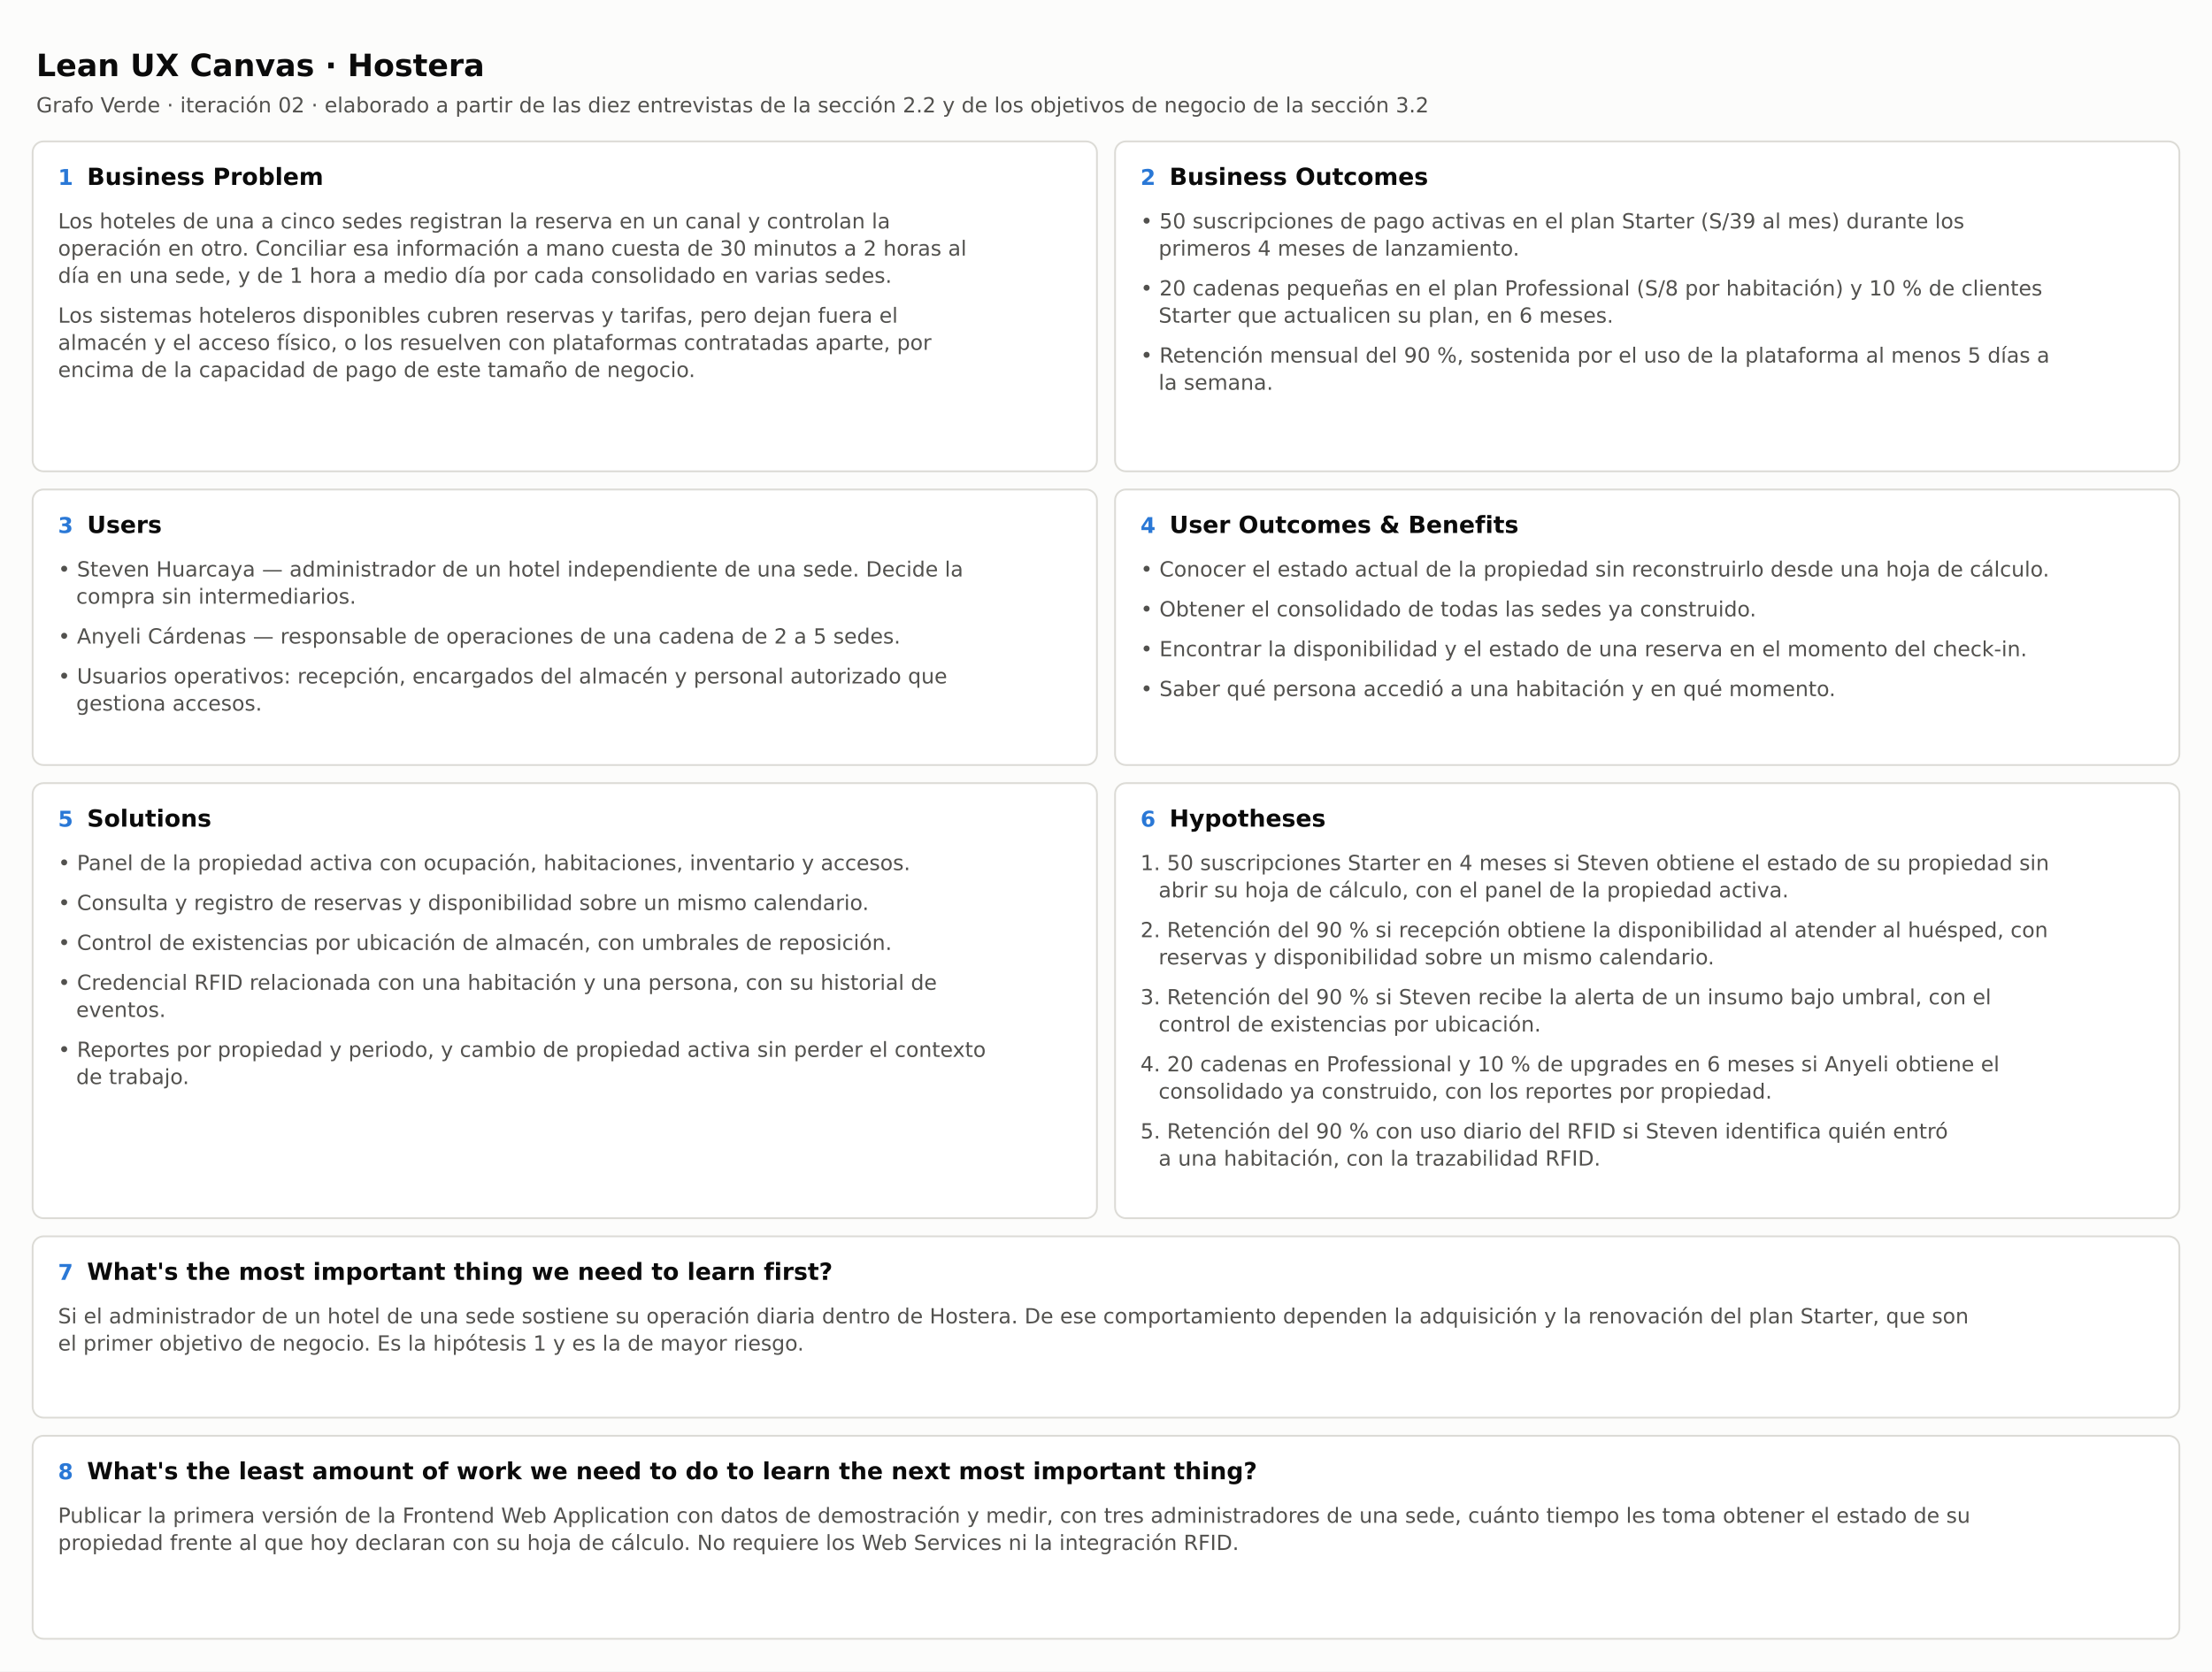
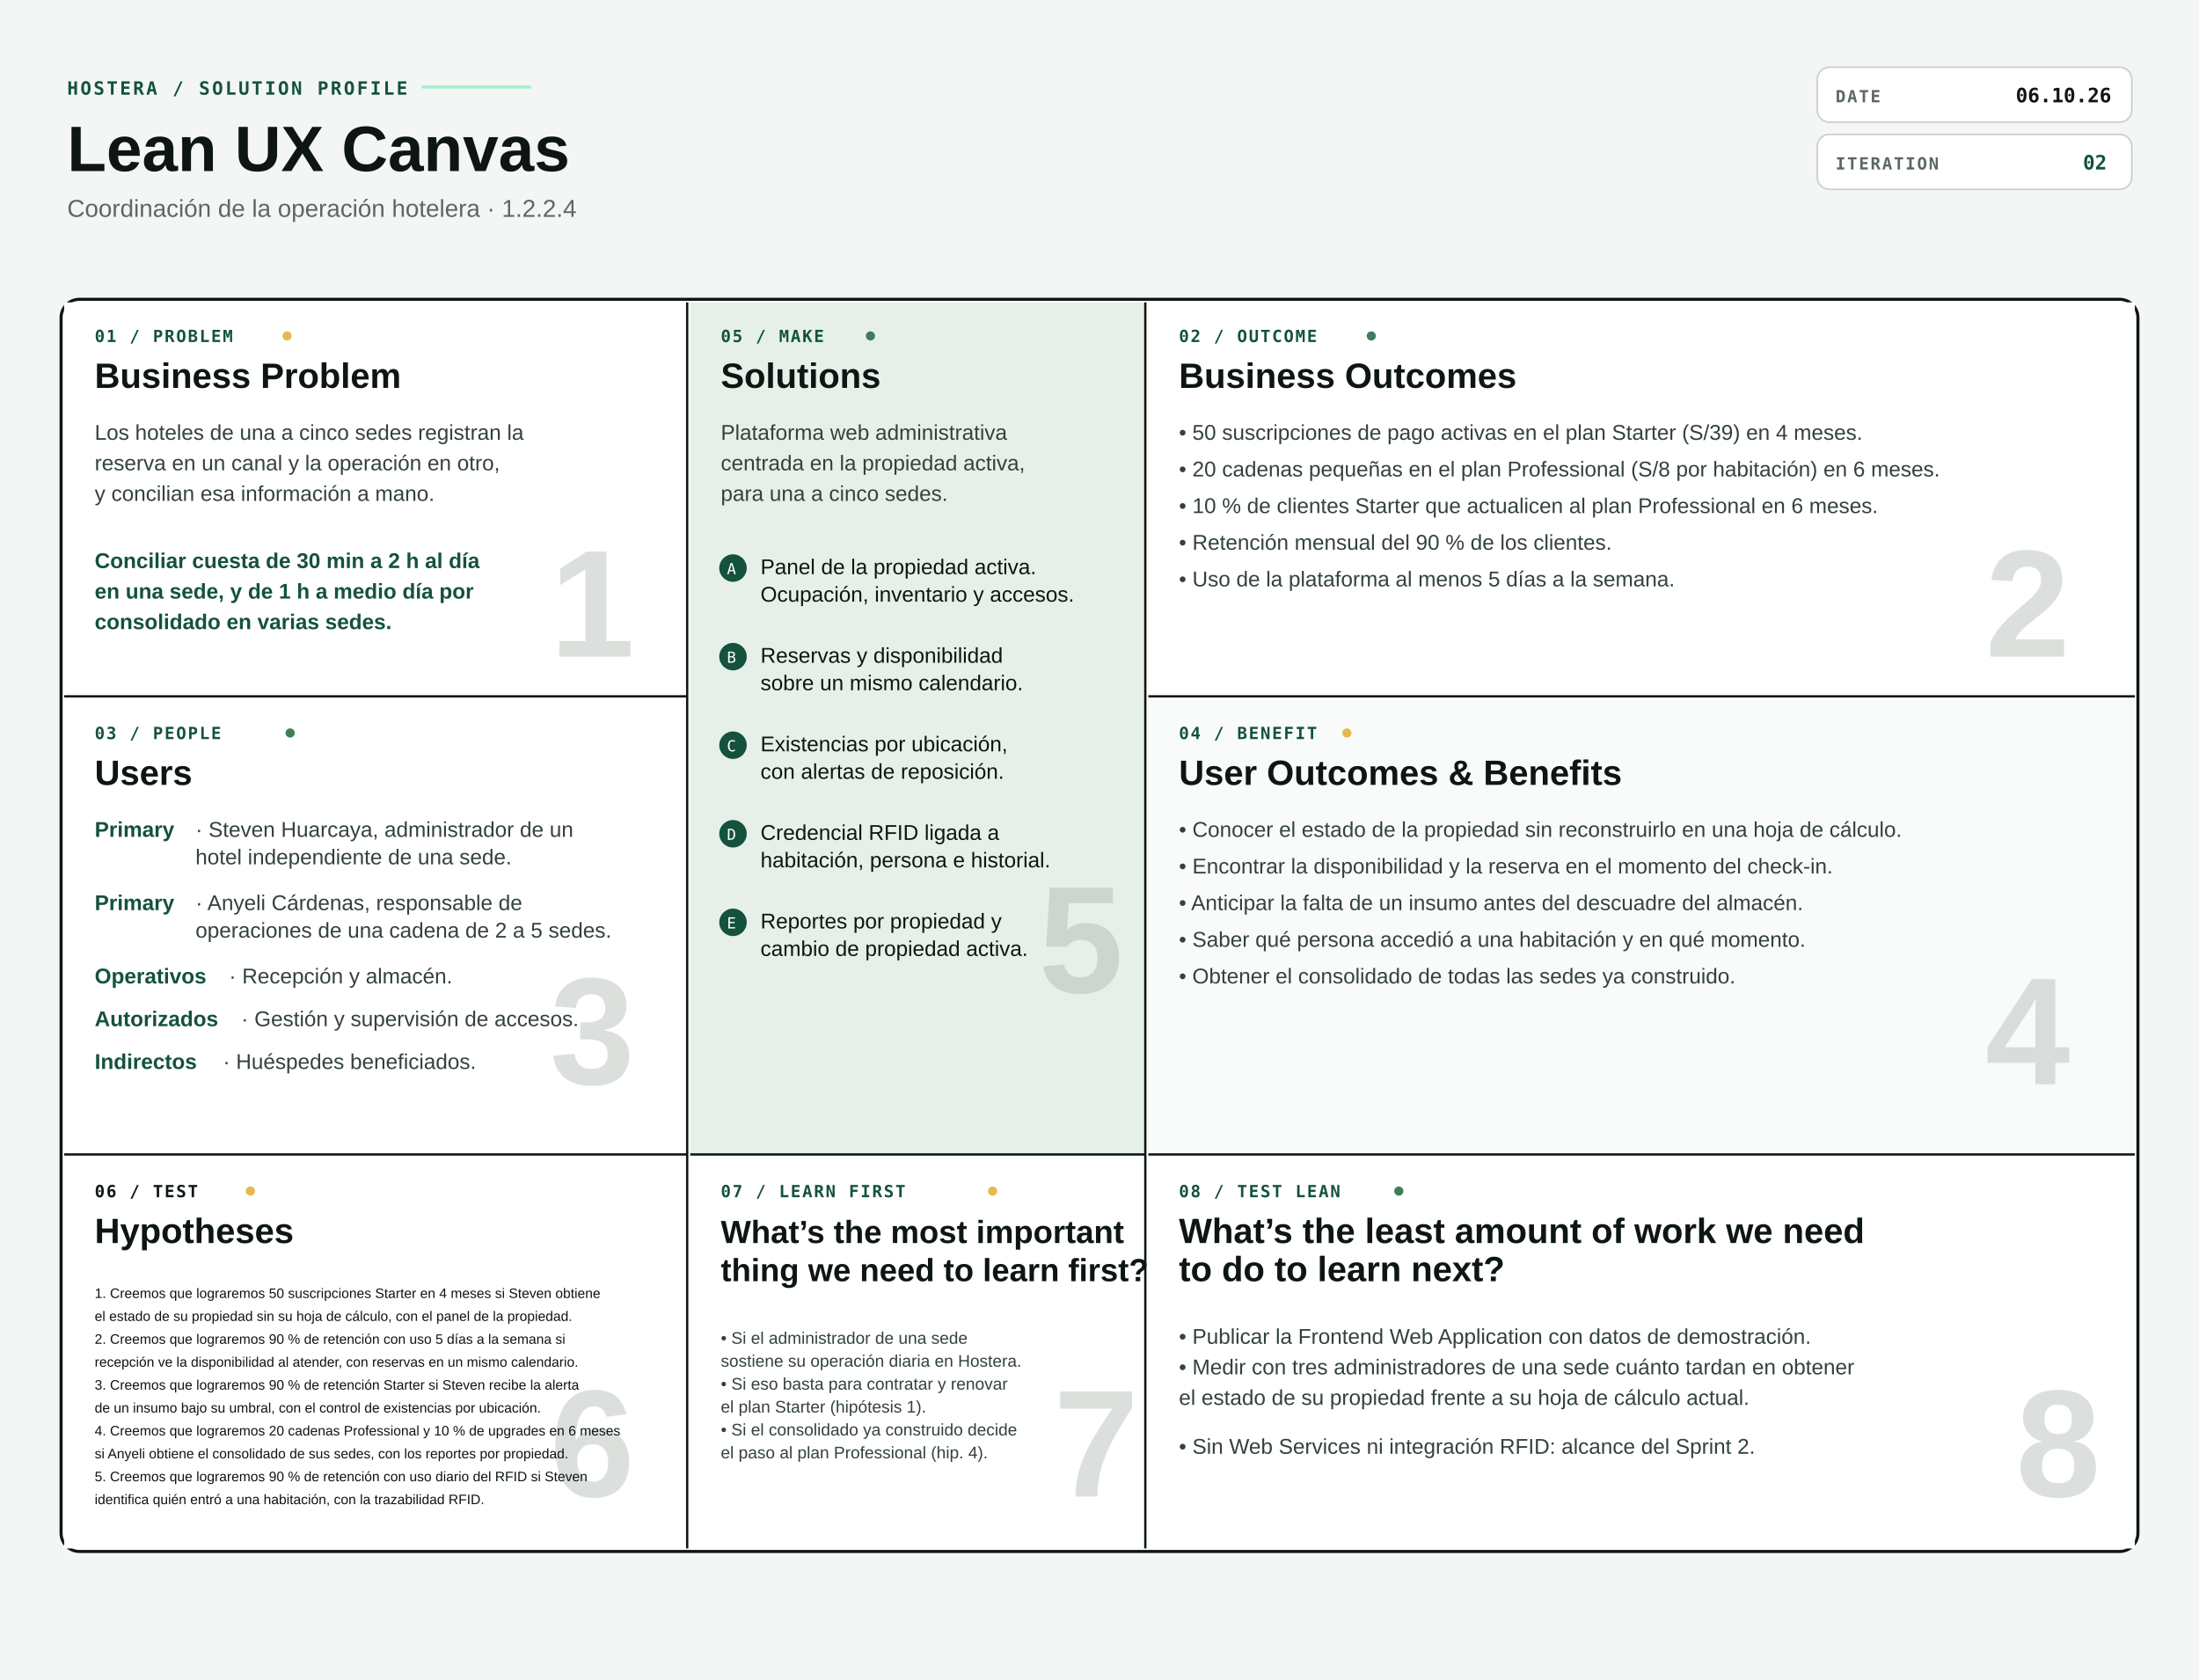
- <svg xmlns="http://www.w3.org/2000/svg" width="1220" height="922" viewBox="0 0 1220 922">
-   <rect width="1220" height="922" fill="#fcfcfb" />
-   <text x="20" y="42" font-family="DejaVu Sans, Verdana, sans-serif" font-size="17" font-weight="bold" fill="#0b0b0b">Lean UX Canvas · Hostera</text>
-   <text x="20" y="62" font-family="DejaVu Sans, Verdana, sans-serif" font-size="11.5" fill="#52514e">Grafo Verde · iteración 02 · elaborado a partir de las diez entrevistas de la sección 2.2 y de los objetivos de negocio de la sección 3.2</text>
-   <rect x="18" y="78" width="587" height="182" rx="6" fill="#ffffff" stroke="#dcdbd6" stroke-width="1" />
-   <text x="32" y="102" font-family="DejaVu Sans, Verdana, sans-serif" font-size="12" font-weight="bold" fill="#2a78d6">1</text>
-   <text x="48" y="102" font-family="DejaVu Sans, Verdana, sans-serif" font-size="13" font-weight="bold" fill="#0b0b0b">Business Problem</text>
-   <text x="32" y="126" font-family="DejaVu Sans, Verdana, sans-serif" font-size="11.5" fill="#52514e">Los hoteles de una a cinco sedes registran la reserva en un canal y controlan la</text>
-   <text x="32" y="141" font-family="DejaVu Sans, Verdana, sans-serif" font-size="11.5" fill="#52514e">operación en otro. Conciliar esa información a mano cuesta de 30 minutos a 2 horas al</text>
-   <text x="32" y="156" font-family="DejaVu Sans, Verdana, sans-serif" font-size="11.5" fill="#52514e">día en una sede, y de 1 hora a medio día por cada consolidado en varias sedes.</text>
-   <text x="32" y="178" font-family="DejaVu Sans, Verdana, sans-serif" font-size="11.5" fill="#52514e">Los sistemas hoteleros disponibles cubren reservas y tarifas, pero dejan fuera el</text>
-   <text x="32" y="193" font-family="DejaVu Sans, Verdana, sans-serif" font-size="11.5" fill="#52514e">almacén y el acceso físico, o los resuelven con plataformas contratadas aparte, por</text>
-   <text x="32" y="208" font-family="DejaVu Sans, Verdana, sans-serif" font-size="11.5" fill="#52514e">encima de la capacidad de pago de este tamaño de negocio.</text>
-   <rect x="615" y="78" width="587" height="182" rx="6" fill="#ffffff" stroke="#dcdbd6" stroke-width="1" />
-   <text x="629" y="102" font-family="DejaVu Sans, Verdana, sans-serif" font-size="12" font-weight="bold" fill="#2a78d6">2</text>
-   <text x="645" y="102" font-family="DejaVu Sans, Verdana, sans-serif" font-size="13" font-weight="bold" fill="#0b0b0b">Business Outcomes</text>
-   <text x="629" y="126" font-family="DejaVu Sans, Verdana, sans-serif" font-size="11.5" fill="#52514e">• 50 suscripciones de pago activas en el plan Starter (S/39 al mes) durante los</text>
-   <text x="639" y="141" font-family="DejaVu Sans, Verdana, sans-serif" font-size="11.5" fill="#52514e">primeros 4 meses de lanzamiento.</text>
-   <text x="629" y="163" font-family="DejaVu Sans, Verdana, sans-serif" font-size="11.5" fill="#52514e">• 20 cadenas pequeñas en el plan Professional (S/8 por habitación) y 10 % de clientes</text>
-   <text x="639" y="178" font-family="DejaVu Sans, Verdana, sans-serif" font-size="11.5" fill="#52514e">Starter que actualicen su plan, en 6 meses.</text>
-   <text x="629" y="200" font-family="DejaVu Sans, Verdana, sans-serif" font-size="11.5" fill="#52514e">• Retención mensual del 90 %, sostenida por el uso de la plataforma al menos 5 días a</text>
-   <text x="639" y="215" font-family="DejaVu Sans, Verdana, sans-serif" font-size="11.5" fill="#52514e">la semana.</text>
-   <rect x="18" y="270" width="587" height="152" rx="6" fill="#ffffff" stroke="#dcdbd6" stroke-width="1" />
-   <text x="32" y="294" font-family="DejaVu Sans, Verdana, sans-serif" font-size="12" font-weight="bold" fill="#2a78d6">3</text>
-   <text x="48" y="294" font-family="DejaVu Sans, Verdana, sans-serif" font-size="13" font-weight="bold" fill="#0b0b0b">Users</text>
-   <text x="32" y="318" font-family="DejaVu Sans, Verdana, sans-serif" font-size="11.5" fill="#52514e">• Steven Huarcaya — administrador de un hotel independiente de una sede. Decide la</text>
-   <text x="42" y="333" font-family="DejaVu Sans, Verdana, sans-serif" font-size="11.5" fill="#52514e">compra sin intermediarios.</text>
-   <text x="32" y="355" font-family="DejaVu Sans, Verdana, sans-serif" font-size="11.5" fill="#52514e">• Anyeli Cárdenas — responsable de operaciones de una cadena de 2 a 5 sedes.</text>
-   <text x="32" y="377" font-family="DejaVu Sans, Verdana, sans-serif" font-size="11.5" fill="#52514e">• Usuarios operativos: recepción, encargados del almacén y personal autorizado que</text>
-   <text x="42" y="392" font-family="DejaVu Sans, Verdana, sans-serif" font-size="11.5" fill="#52514e">gestiona accesos.</text>
-   <rect x="615" y="270" width="587" height="152" rx="6" fill="#ffffff" stroke="#dcdbd6" stroke-width="1" />
-   <text x="629" y="294" font-family="DejaVu Sans, Verdana, sans-serif" font-size="12" font-weight="bold" fill="#2a78d6">4</text>
-   <text x="645" y="294" font-family="DejaVu Sans, Verdana, sans-serif" font-size="13" font-weight="bold" fill="#0b0b0b">User Outcomes &amp; Benefits</text>
-   <text x="629" y="318" font-family="DejaVu Sans, Verdana, sans-serif" font-size="11.5" fill="#52514e">• Conocer el estado actual de la propiedad sin reconstruirlo desde una hoja de cálculo.</text>
-   <text x="629" y="340" font-family="DejaVu Sans, Verdana, sans-serif" font-size="11.5" fill="#52514e">• Obtener el consolidado de todas las sedes ya construido.</text>
-   <text x="629" y="362" font-family="DejaVu Sans, Verdana, sans-serif" font-size="11.5" fill="#52514e">• Encontrar la disponibilidad y el estado de una reserva en el momento del check-in.</text>
-   <text x="629" y="384" font-family="DejaVu Sans, Verdana, sans-serif" font-size="11.5" fill="#52514e">• Saber qué persona accedió a una habitación y en qué momento.</text>
-   <rect x="18" y="432" width="587" height="240" rx="6" fill="#ffffff" stroke="#dcdbd6" stroke-width="1" />
-   <text x="32" y="456" font-family="DejaVu Sans, Verdana, sans-serif" font-size="12" font-weight="bold" fill="#2a78d6">5</text>
-   <text x="48" y="456" font-family="DejaVu Sans, Verdana, sans-serif" font-size="13" font-weight="bold" fill="#0b0b0b">Solutions</text>
-   <text x="32" y="480" font-family="DejaVu Sans, Verdana, sans-serif" font-size="11.5" fill="#52514e">• Panel de la propiedad activa con ocupación, habitaciones, inventario y accesos.</text>
-   <text x="32" y="502" font-family="DejaVu Sans, Verdana, sans-serif" font-size="11.5" fill="#52514e">• Consulta y registro de reservas y disponibilidad sobre un mismo calendario.</text>
-   <text x="32" y="524" font-family="DejaVu Sans, Verdana, sans-serif" font-size="11.5" fill="#52514e">• Control de existencias por ubicación de almacén, con umbrales de reposición.</text>
-   <text x="32" y="546" font-family="DejaVu Sans, Verdana, sans-serif" font-size="11.5" fill="#52514e">• Credencial RFID relacionada con una habitación y una persona, con su historial de</text>
-   <text x="42" y="561" font-family="DejaVu Sans, Verdana, sans-serif" font-size="11.5" fill="#52514e">eventos.</text>
-   <text x="32" y="583" font-family="DejaVu Sans, Verdana, sans-serif" font-size="11.5" fill="#52514e">• Reportes por propiedad y periodo, y cambio de propiedad activa sin perder el contexto</text>
-   <text x="42" y="598" font-family="DejaVu Sans, Verdana, sans-serif" font-size="11.5" fill="#52514e">de trabajo.</text>
-   <rect x="615" y="432" width="587" height="240" rx="6" fill="#ffffff" stroke="#dcdbd6" stroke-width="1" />
-   <text x="629" y="456" font-family="DejaVu Sans, Verdana, sans-serif" font-size="12" font-weight="bold" fill="#2a78d6">6</text>
-   <text x="645" y="456" font-family="DejaVu Sans, Verdana, sans-serif" font-size="13" font-weight="bold" fill="#0b0b0b">Hypotheses</text>
-   <text x="629" y="480" font-family="DejaVu Sans, Verdana, sans-serif" font-size="11.5" fill="#52514e">1. 50 suscripciones Starter en 4 meses si Steven obtiene el estado de su propiedad sin</text>
-   <text x="639" y="495" font-family="DejaVu Sans, Verdana, sans-serif" font-size="11.5" fill="#52514e">abrir su hoja de cálculo, con el panel de la propiedad activa.</text>
-   <text x="629" y="517" font-family="DejaVu Sans, Verdana, sans-serif" font-size="11.5" fill="#52514e">2. Retención del 90 % si recepción obtiene la disponibilidad al atender al huésped, con</text>
-   <text x="639" y="532" font-family="DejaVu Sans, Verdana, sans-serif" font-size="11.5" fill="#52514e">reservas y disponibilidad sobre un mismo calendario.</text>
-   <text x="629" y="554" font-family="DejaVu Sans, Verdana, sans-serif" font-size="11.5" fill="#52514e">3. Retención del 90 % si Steven recibe la alerta de un insumo bajo umbral, con el</text>
-   <text x="639" y="569" font-family="DejaVu Sans, Verdana, sans-serif" font-size="11.5" fill="#52514e">control de existencias por ubicación.</text>
-   <text x="629" y="591" font-family="DejaVu Sans, Verdana, sans-serif" font-size="11.5" fill="#52514e">4. 20 cadenas en Professional y 10 % de upgrades en 6 meses si Anyeli obtiene el</text>
-   <text x="639" y="606" font-family="DejaVu Sans, Verdana, sans-serif" font-size="11.5" fill="#52514e">consolidado ya construido, con los reportes por propiedad.</text>
-   <text x="629" y="628" font-family="DejaVu Sans, Verdana, sans-serif" font-size="11.5" fill="#52514e">5. Retención del 90 % con uso diario del RFID si Steven identifica quién entró</text>
-   <text x="639" y="643" font-family="DejaVu Sans, Verdana, sans-serif" font-size="11.5" fill="#52514e">a una habitación, con la trazabilidad RFID.</text>
-   <rect x="18" y="682" width="1184" height="100" rx="6" fill="#ffffff" stroke="#dcdbd6" stroke-width="1" />
-   <text x="32" y="706" font-family="DejaVu Sans, Verdana, sans-serif" font-size="12" font-weight="bold" fill="#2a78d6">7</text>
-   <text x="48" y="706" font-family="DejaVu Sans, Verdana, sans-serif" font-size="13" font-weight="bold" fill="#0b0b0b">What's the most important thing we need to learn first?</text>
-   <text x="32" y="730" font-family="DejaVu Sans, Verdana, sans-serif" font-size="11.5" fill="#52514e">Si el administrador de un hotel de una sede sostiene su operación diaria dentro de Hostera. De ese comportamiento dependen la adquisición y la renovación del plan Starter, que son</text>
-   <text x="32" y="745" font-family="DejaVu Sans, Verdana, sans-serif" font-size="11.5" fill="#52514e">el primer objetivo de negocio. Es la hipótesis 1 y es la de mayor riesgo.</text>
-   <rect x="18" y="792" width="1184" height="112" rx="6" fill="#ffffff" stroke="#dcdbd6" stroke-width="1" />
-   <text x="32" y="816" font-family="DejaVu Sans, Verdana, sans-serif" font-size="12" font-weight="bold" fill="#2a78d6">8</text>
-   <text x="48" y="816" font-family="DejaVu Sans, Verdana, sans-serif" font-size="13" font-weight="bold" fill="#0b0b0b">What's the least amount of work we need to do to learn the next most important thing?</text>
-   <text x="32" y="840" font-family="DejaVu Sans, Verdana, sans-serif" font-size="11.5" fill="#52514e">Publicar la primera versión de la Frontend Web Application con datos de demostración y medir, con tres administradores de una sede, cuánto tiempo les toma obtener el estado de su</text>
-   <text x="32" y="855" font-family="DejaVu Sans, Verdana, sans-serif" font-size="11.5" fill="#52514e">propiedad frente al que hoy declaran con su hoja de cálculo. No requiere los Web Services ni la integración RFID.</text>
+ <svg xmlns="http://www.w3.org/2000/svg" width="1440" height="1100" viewBox="0 0 1440 1100" role="img" aria-labelledby="title desc">
+   <rect width="1440" height="1100" fill="#F3F6F4" />
+   <g font-family="Arial, Helvetica, sans-serif" fill="#0D1613">
+     <text x="44" y="62" font-family="monospace" font-size="12" font-weight="700" letter-spacing="1.4" fill="#14523E">HOSTERA / SOLUTION PROFILE</text>
+     <rect x="276" y="56" width="72" height="2" rx="1" fill="#9EF2CC" />
+     <text x="44" y="112" font-size="42" font-weight="700">Lean UX Canvas</text>
+     <text x="44" y="142" font-size="16" fill="#5B6862">Coordinación de la operación hotelera · 1.2.2.4</text>
+     <g transform="translate(1190,44)">
+       <rect width="206" height="36" rx="8" fill="#FFFFFF" stroke="#C6CFCA" />
+       <text x="12" y="23" font-family="monospace" font-size="11" font-weight="700" letter-spacing="1" fill="#5B6862">DATE</text>
+       <text x="130" y="23" font-family="monospace" font-size="13" font-weight="700">06.10.26</text>
+       <rect y="44" width="206" height="36" rx="8" fill="#FFFFFF" stroke="#C6CFCA" />
+       <text x="12" y="67" font-family="monospace" font-size="11" font-weight="700" letter-spacing="1" fill="#5B6862">ITERATION</text>
+       <text x="174" y="67" font-family="monospace" font-size="13" font-weight="700" fill="#14523E">02</text>
+     </g>
+     <rect x="40" y="196" width="1360" height="820" rx="12" fill="#FFFFFF" stroke="#0D1613" stroke-width="2" />
+     <rect x="42" y="198" width="408" height="258" fill="#FFFFFF" />
+     <rect x="42" y="458" width="408" height="298" fill="#FFFFFF" />
+     <rect x="42" y="758" width="408" height="256" fill="#FFFFFF" />
+     <rect x="452" y="198" width="298" height="558" fill="#E6F0E9" />
+     <rect x="452" y="758" width="298" height="256" fill="#FFFFFF" />
+     <rect x="752" y="198" width="646" height="258" fill="#FFFFFF" />
+     <rect x="752" y="458" width="646" height="298" fill="#F9FBFA" />
+     <rect x="752" y="758" width="646" height="256" fill="#FFFFFF" />
+     <path d="M450 198V1014 M750 198V1014 M42 456H450 M42 756H450 M452 756H750 M752 456H1398 M752 756H1398" fill="none" stroke="#0D1613" stroke-width="1.5" />
+     <g fill="#9BA59F" opacity="0.35" font-size="100" font-weight="700">
+       <text x="360" y="430">1</text>
+       <text x="1300" y="430">2</text>
+       <text x="360" y="710">3</text>
+       <text x="1300" y="710">4</text>
+       <text x="680" y="650">5</text>
+       <text x="360" y="980">6</text>
+       <text x="690" y="980">7</text>
+       <text x="1320" y="980">8</text>
+     </g>
+     <g font-family="monospace" font-size="11" font-weight="700" letter-spacing="1" fill="#14523E">
+       <text x="62" y="224">01 / PROBLEM</text>
+       <circle cx="188" cy="220" r="3" fill="#E5B94C" />
+       <text x="62" y="484">03 / PEOPLE</text>
+       <circle cx="190" cy="480" r="3" fill="#3F7D5A" />
+       <text x="62" y="784" fill="#0D1613">06 / TEST</text>
+       <circle cx="164" cy="780" r="3" fill="#E5B94C" />
+       <text x="472" y="224">05 / MAKE</text>
+       <circle cx="570" cy="220" r="3" fill="#3F7D5A" />
+       <text x="472" y="784">07 / LEARN FIRST</text>
+       <circle cx="650" cy="780" r="3" fill="#E5B94C" />
+       <text x="772" y="224">02 / OUTCOME</text>
+       <circle cx="898" cy="220" r="3" fill="#3F7D5A" />
+       <text x="772" y="484">04 / BENEFIT</text>
+       <circle cx="882" cy="480" r="3" fill="#E5B94C" />
+       <text x="772" y="784">08 / TEST LEAN</text>
+       <circle cx="916" cy="780" r="3" fill="#3F7D5A" />
+     </g>
+     <g font-size="23" font-weight="700">
+       <text x="62" y="254">Business Problem</text>
+       <text x="62" y="514">Users</text>
+       <text x="62" y="814">Hypotheses</text>
+       <text x="472" y="254">Solutions</text>
+       <text x="472" y="814" font-size="21">What’s the most important</text>
+       <text x="472" y="839" font-size="21">thing we need to learn first?</text>
+       <text x="772" y="254">Business Outcomes</text>
+       <text x="772" y="514">User Outcomes &amp; Benefits</text>
+       <text x="772" y="814">What’s the least amount of work we need</text>
+       <text x="772" y="839">to do to learn next?</text>
+     </g>
+     <g font-size="14" fill="#33423B">
+       <text x="62" y="288">
+         <tspan x="62" dy="0">Los hoteles de una a cinco sedes registran la</tspan>
+         <tspan x="62" dy="20">reserva en un canal y la operación en otro,</tspan>
+         <tspan x="62" dy="20">y concilian esa información a mano.</tspan>
+       </text>
+       <text x="62" y="372" fill="#14523E" font-weight="700">
+         <tspan x="62" dy="0">Conciliar cuesta de 30 min a 2 h al día</tspan>
+         <tspan x="62" dy="20">en una sede, y de 1 h a medio día por</tspan>
+         <tspan x="62" dy="20">consolidado en varias sedes.</tspan>
+       </text>
+       <text x="62" y="548">
+         <tspan font-weight="700" fill="#14523E">Primary</tspan>
+         <tspan x="128">· Steven Huarcaya, administrador de un</tspan>
+         <tspan x="128" dy="18">hotel independiente de una sede.</tspan>
+       </text>
+       <text x="62" y="596">
+         <tspan font-weight="700" fill="#14523E">Primary</tspan>
+         <tspan x="128">· Anyeli Cárdenas, responsable de</tspan>
+         <tspan x="128" dy="18">operaciones de una cadena de 2 a 5 sedes.</tspan>
+       </text>
+       <text x="62" y="644">
+         <tspan font-weight="700" fill="#14523E">Operativos</tspan>
+         <tspan x="150">· Recepción y almacén.</tspan>
+       </text>
+       <text x="62" y="672">
+         <tspan font-weight="700" fill="#14523E">Autorizados</tspan>
+         <tspan x="158">· Gestión y supervisión de accesos.</tspan>
+       </text>
+       <text x="62" y="700">
+         <tspan font-weight="700" fill="#14523E">Indirectos</tspan>
+         <tspan x="146">· Huéspedes beneficiados.</tspan>
+       </text>
+       <text x="62" y="850" font-size="9" fill="#0D1613">
+         <tspan x="62" dy="0">1. Creemos que lograremos 50 suscripciones Starter en 4 meses si Steven obtiene</tspan>
+         <tspan x="62" dy="15">el estado de su propiedad sin su hoja de cálculo, con el panel de la propiedad.</tspan>
+         <tspan x="62" dy="15">2. Creemos que lograremos 90 % de retención con uso 5 días a la semana si</tspan>
+         <tspan x="62" dy="15">recepción ve la disponibilidad al atender, con reservas en un mismo calendario.</tspan>
+         <tspan x="62" dy="15">3. Creemos que lograremos 90 % de retención Starter si Steven recibe la alerta</tspan>
+         <tspan x="62" dy="15">de un insumo bajo su umbral, con el control de existencias por ubicación.</tspan>
+         <tspan x="62" dy="15">4. Creemos que lograremos 20 cadenas Professional y 10 % de upgrades en 6 meses</tspan>
+         <tspan x="62" dy="15">si Anyeli obtiene el consolidado de sus sedes, con los reportes por propiedad.</tspan>
+         <tspan x="62" dy="15">5. Creemos que lograremos 90 % de retención con uso diario del RFID si Steven</tspan>
+         <tspan x="62" dy="15">identifica quién entró a una habitación, con la trazabilidad RFID.</tspan>
+       </text>
+       <text x="472" y="288">
+         <tspan x="472" dy="0">Plataforma web administrativa</tspan>
+         <tspan x="472" dy="20">centrada en la propiedad activa,</tspan>
+         <tspan x="472" dy="20">para una a cinco sedes.</tspan>
+       </text>
+       <g fill="#0D1613">
+         <circle cx="480" cy="372" r="9" fill="#14523E" />
+         <text x="476" y="376" font-family="monospace" font-size="10" fill="#FFFFFF">A</text>
+         <text x="498" y="376">Panel de la propiedad activa.</text>
+         <text x="498" y="394">Ocupación, inventario y accesos.</text>
+         <circle cx="480" cy="430" r="9" fill="#14523E" />
+         <text x="476" y="434" font-family="monospace" font-size="10" fill="#FFFFFF">B</text>
+         <text x="498" y="434">Reservas y disponibilidad</text>
+         <text x="498" y="452">sobre un mismo calendario.</text>
+         <circle cx="480" cy="488" r="9" fill="#14523E" />
+         <text x="476" y="492" font-family="monospace" font-size="10" fill="#FFFFFF">C</text>
+         <text x="498" y="492">Existencias por ubicación,</text>
+         <text x="498" y="510">con alertas de reposición.</text>
+         <circle cx="480" cy="546" r="9" fill="#14523E" />
+         <text x="476" y="550" font-family="monospace" font-size="10" fill="#FFFFFF">D</text>
+         <text x="498" y="550">Credencial RFID ligada a</text>
+         <text x="498" y="568">habitación, persona e historial.</text>
+         <circle cx="480" cy="604" r="9" fill="#14523E" />
+         <text x="476" y="608" font-family="monospace" font-size="10" fill="#FFFFFF">E</text>
+         <text x="498" y="608">Reportes por propiedad y</text>
+         <text x="498" y="626">cambio de propiedad activa.</text>
+       </g>
+       <text x="472" y="880" font-size="11">
+         <tspan x="472" dy="0">• Si el administrador de una sede</tspan>
+         <tspan x="472" dy="15">  sostiene su operación diaria en Hostera.</tspan>
+         <tspan x="472" dy="15">• Si eso basta para contratar y renovar</tspan>
+         <tspan x="472" dy="15">  el plan Starter (hipótesis 1).</tspan>
+         <tspan x="472" dy="15">• Si el consolidado ya construido decide</tspan>
+         <tspan x="472" dy="15">  el paso al plan Professional (hip. 4).</tspan>
+       </text>
+       <text x="772" y="288">
+         <tspan x="772" dy="0">• 50 suscripciones de pago activas en el plan Starter (S/39) en 4 meses.</tspan>
+         <tspan x="772" dy="24">• 20 cadenas pequeñas en el plan Professional (S/8 por habitación) en 6 meses.</tspan>
+         <tspan x="772" dy="24">• 10 % de clientes Starter que actualicen al plan Professional en 6 meses.</tspan>
+         <tspan x="772" dy="24">• Retención mensual del 90 % de los clientes.</tspan>
+         <tspan x="772" dy="24">• Uso de la plataforma al menos 5 días a la semana.</tspan>
+       </text>
+       <text x="772" y="548">
+         <tspan x="772" dy="0">• Conocer el estado de la propiedad sin reconstruirlo en una hoja de cálculo.</tspan>
+         <tspan x="772" dy="24">• Encontrar la disponibilidad y la reserva en el momento del check-in.</tspan>
+         <tspan x="772" dy="24">• Anticipar la falta de un insumo antes del descuadre del almacén.</tspan>
+         <tspan x="772" dy="24">• Saber qué persona accedió a una habitación y en qué momento.</tspan>
+         <tspan x="772" dy="24">• Obtener el consolidado de todas las sedes ya construido.</tspan>
+       </text>
+       <text x="772" y="880">
+         <tspan x="772" dy="0">• Publicar la Frontend Web Application con datos de demostración.</tspan>
+         <tspan x="772" dy="20">• Medir con tres administradores de una sede cuánto tardan en obtener</tspan>
+         <tspan x="772" dy="20">  el estado de su propiedad frente a su hoja de cálculo actual.</tspan>
+       </text>
+       <text x="772" y="952" fill="#33423B">
+         <tspan x="772" dy="0">• Sin Web Services ni integración RFID: alcance del Sprint 2.</tspan>
+       </text>
+     </g>
+   </g>
</svg>
